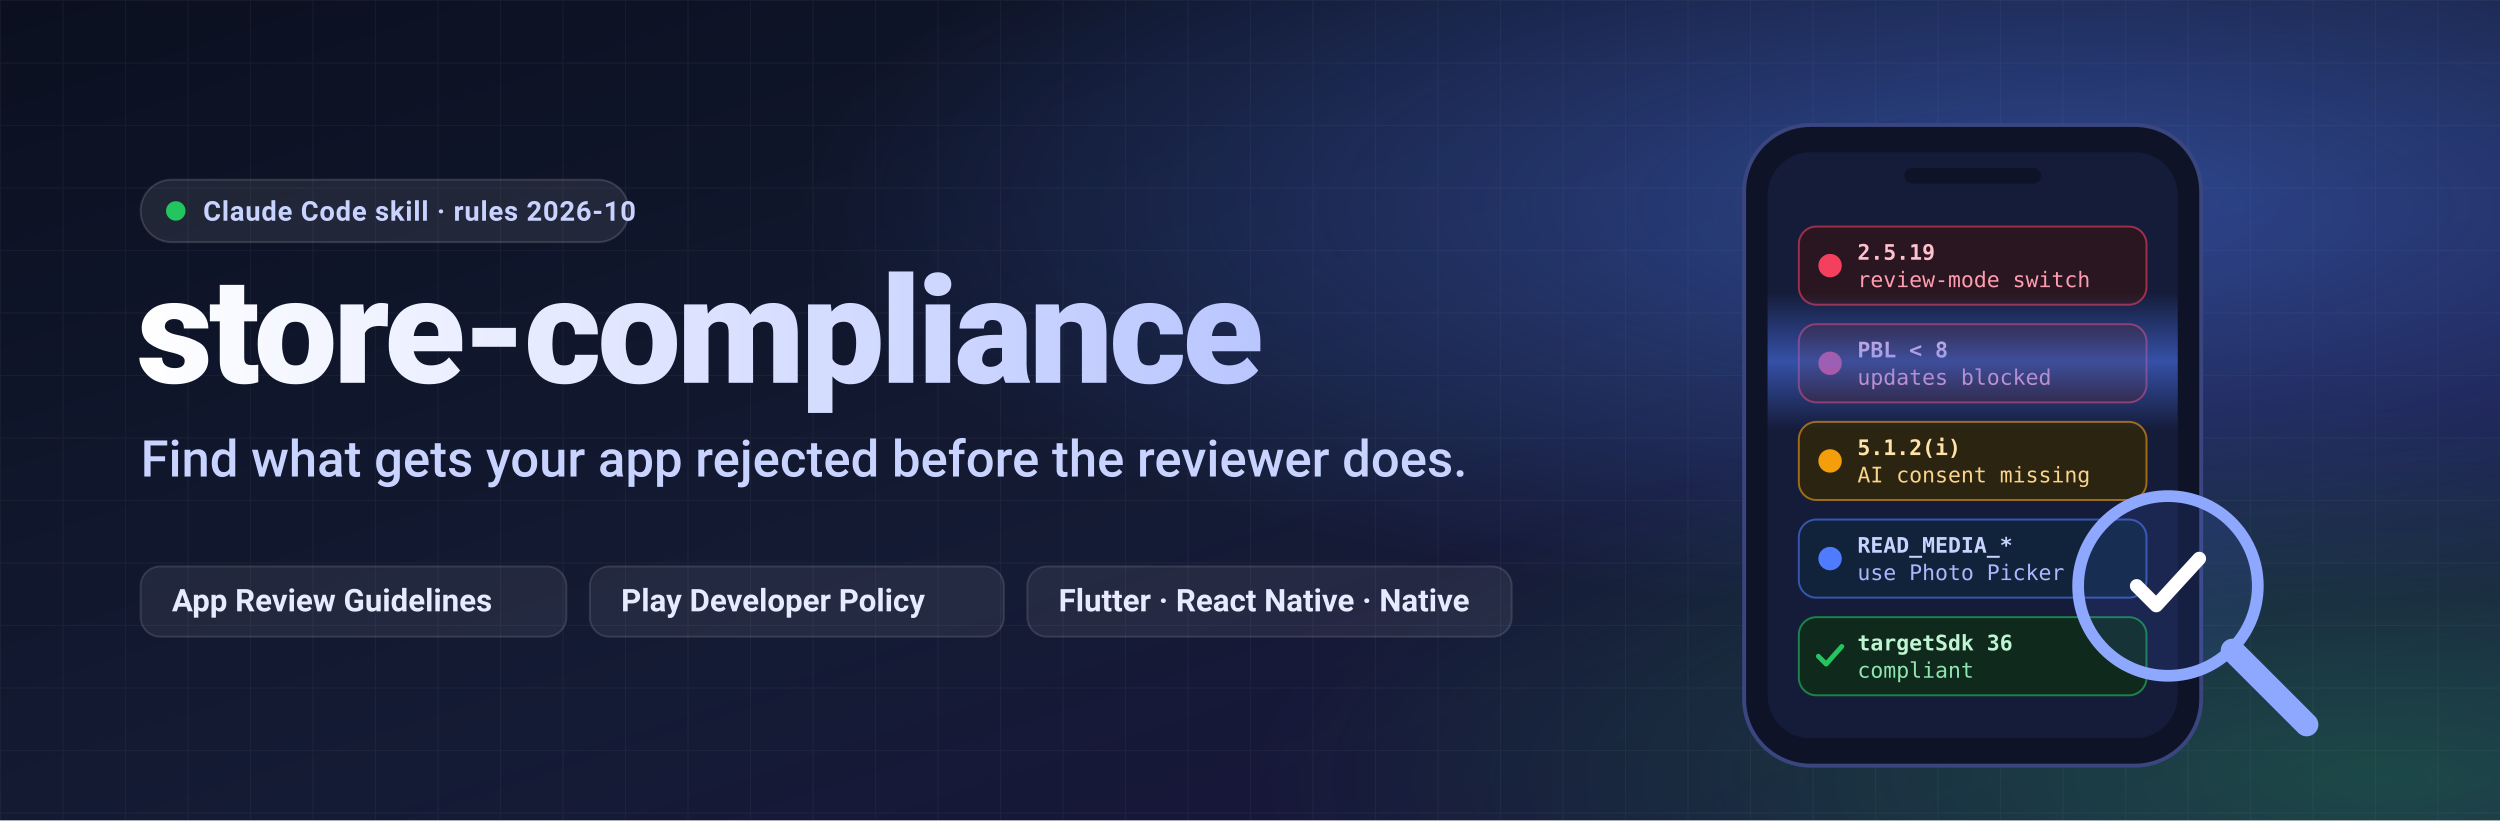
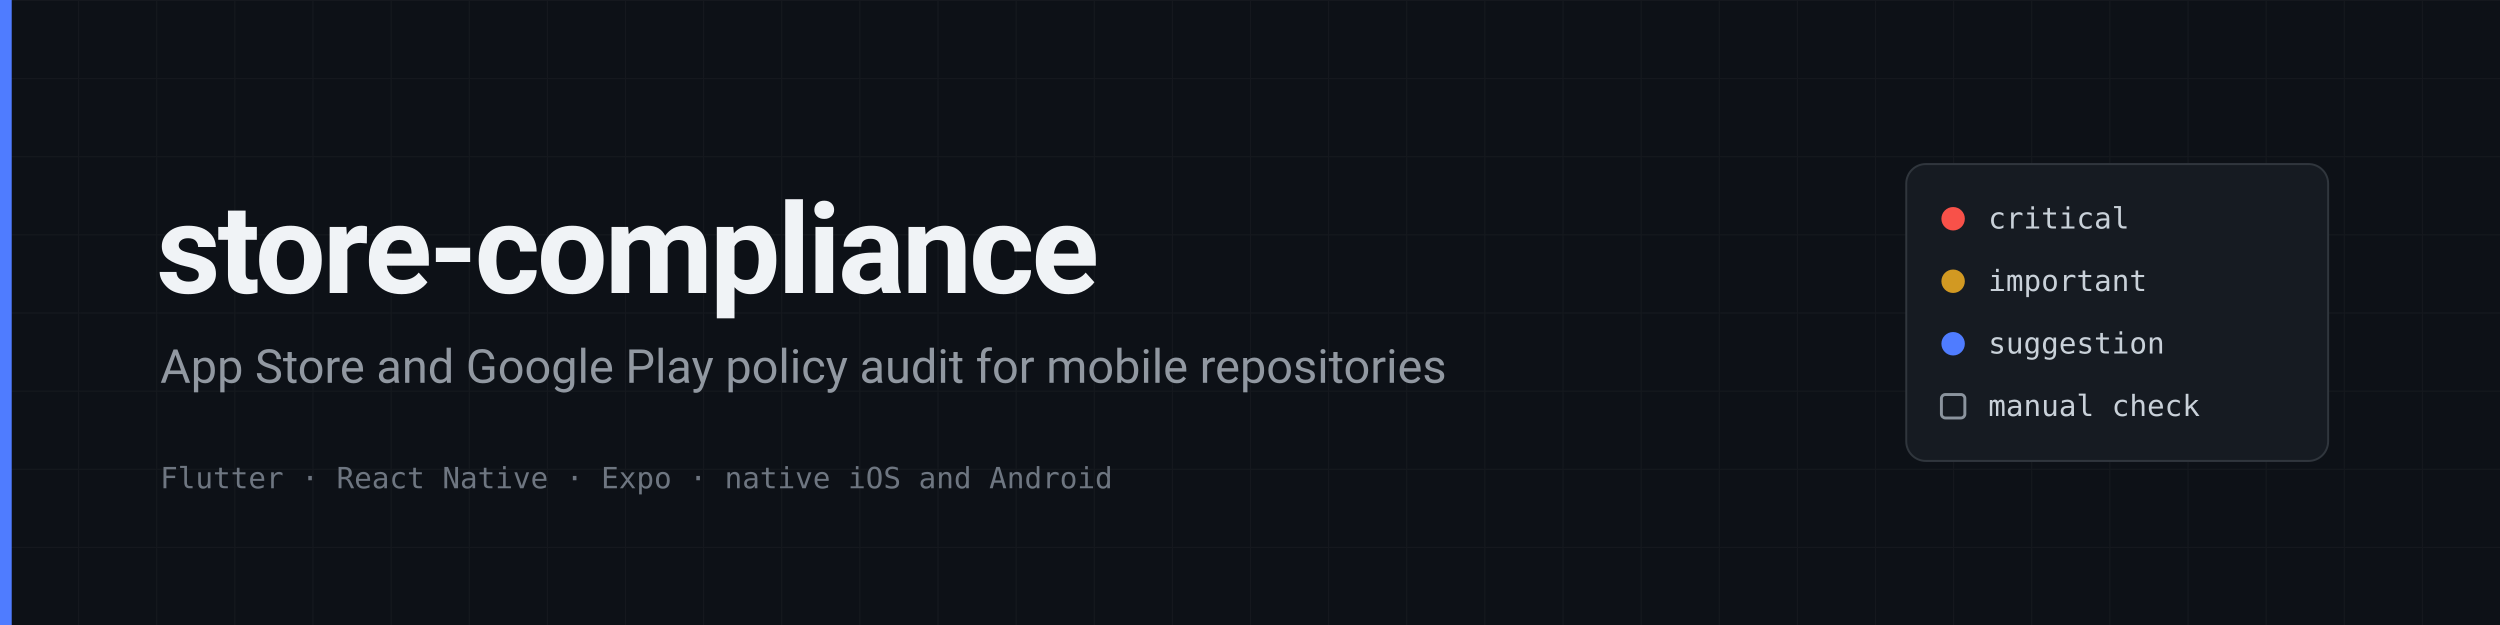
- <svg xmlns="http://www.w3.org/2000/svg" width="1280" height="420" viewBox="0 0 1280 420" role="img" aria-label="store-compliance: audit mobile repos against App Store and Google Play rules">
+ <svg xmlns="http://www.w3.org/2000/svg" width="1280" height="320" viewBox="0 0 1280 320" role="img" aria-label="store-compliance: App Store and Google Play policy audit for mobile repositories">
  <defs>
-     <linearGradient id="bg" x1="0" y1="0" x2="1" y2="1">
-       <stop offset="0" stop-color="#0B1020" />
-       <stop offset="0.55" stop-color="#141B34" />
-       <stop offset="1" stop-color="#1B1240" />
-     </linearGradient>
-     <radialGradient id="glowA" cx="0.82" cy="0.25" r="0.5">
-       <stop offset="0" stop-color="#4F7CFF" stop-opacity="0.45" />
-       <stop offset="1" stop-color="#4F7CFF" stop-opacity="0" />
-     </radialGradient>
-     <radialGradient id="glowB" cx="0.95" cy="0.95" r="0.45">
-       <stop offset="0" stop-color="#22C55E" stop-opacity="0.30" />
-       <stop offset="1" stop-color="#22C55E" stop-opacity="0" />
-     </radialGradient>
-     <linearGradient id="title" x1="0" y1="0" x2="1" y2="0">
-       <stop offset="0" stop-color="#FFFFFF" />
-       <stop offset="1" stop-color="#B9C6FF" />
-     </linearGradient>
-     <linearGradient id="scan" x1="0" y1="0" x2="0" y2="1">
-       <stop offset="0" stop-color="#4F7CFF" stop-opacity="0" />
-       <stop offset="0.5" stop-color="#4F7CFF" stop-opacity="0.55" />
-       <stop offset="1" stop-color="#4F7CFF" stop-opacity="0" />
-     </linearGradient>
-     <pattern id="grid" width="32" height="32" patternUnits="userSpaceOnUse">
-       <path d="M32 0H0V32" fill="none" stroke="#FFFFFF" stroke-opacity="0.04" />
+     <pattern id="grid" width="40" height="40" patternUnits="userSpaceOnUse">
+       <path d="M40 0H0V40" fill="none" stroke="#FFFFFF" stroke-opacity="0.035" />
    </pattern>
-     <clipPath id="screen">
-       <rect x="905" y="78" width="210" height="300" rx="22" />
-     </clipPath>
  </defs>
-   <rect width="1280" height="420" fill="url(#bg)" />
-   <rect width="1280" height="420" fill="url(#grid)" />
-   <rect width="1280" height="420" fill="url(#glowA)" />
-   <rect width="1280" height="420" fill="url(#glowB)" />
+   <rect width="1280" height="320" fill="#0D1117" />
+   <rect width="1280" height="320" fill="url(#grid)" />
+   <rect x="0" y="0" width="6" height="320" fill="#4F7CFF" />
  <g font-family="ui-sans-serif, -apple-system, 'Segoe UI', Roboto, Helvetica, Arial, sans-serif">
-     <g transform="translate(72 92)">
-       <rect width="250" height="32" rx="16" fill="#FFFFFF" fill-opacity="0.08" stroke="#FFFFFF" stroke-opacity="0.14" />
-       <circle cx="18" cy="16" r="5" fill="#22C55E" />
-       <text x="32" y="21" font-size="14" font-weight="600" fill="#C9D3FF" letter-spacing="0.4">Claude Code skill · rules 2026-10</text>
-     </g>
-     <text x="70" y="196" font-size="76" font-weight="800" fill="url(#title)" letter-spacing="-2">store-compliance</text>
-     <text x="72" y="244" font-size="26" font-weight="500" fill="#C9D3FF">Find what gets your app rejected before the reviewer does.</text>
-     <g font-size="16" font-weight="600" transform="translate(72 290)">
-       <rect width="218" height="36" rx="10" fill="#FFFFFF" fill-opacity="0.07" stroke="#FFFFFF" stroke-opacity="0.12" />
-       <text x="16" y="23" fill="#E6EBFF">App Review Guidelines</text>
-       <rect x="230" width="212" height="36" rx="10" fill="#FFFFFF" fill-opacity="0.07" stroke="#FFFFFF" stroke-opacity="0.12" />
-       <text x="246" y="23" fill="#E6EBFF">Play Developer Policy</text>
-       <rect x="454" width="248" height="36" rx="10" fill="#FFFFFF" fill-opacity="0.07" stroke="#FFFFFF" stroke-opacity="0.12" />
-       <text x="470" y="23" fill="#E6EBFF">Flutter · React Native · Native</text>
+     <text x="80" y="150" font-size="64" font-weight="700" fill="#F0F3F6" letter-spacing="-1.5">store-compliance</text>
+     <text x="82" y="196" font-size="24" fill="#9198A1">App Store and Google Play policy audit for mobile repositories</text>
+     <g font-family="ui-monospace, SFMono-Regular, Menlo, Consolas, monospace" font-size="15" fill="#6E7681">
+       <text x="82" y="250">Flutter · React Native · Expo · native iOS and Android</text>
    </g>
  </g>
-   <g>
-     <rect x="893" y="64" width="234" height="328" rx="34" fill="#0E1328" stroke="#3A4680" stroke-width="2" />
-     <rect x="905" y="78" width="210" height="300" rx="22" fill="#151C3A" />
-     <rect x="975" y="86" width="70" height="8" rx="4" fill="#0E1328" />
-     <g clip-path="url(#screen)" font-family="ui-monospace, SFMono-Regular, Menlo, Consolas, monospace" font-size="11">
-       <g transform="translate(921 116)">
-         <rect width="178" height="40" rx="9" fill="#2A1620" stroke="#F43F5E" stroke-opacity="0.6" />
-         <circle cx="16" cy="20" r="6" fill="#F43F5E" />
-         <text x="30" y="17" fill="#FFC2CD" font-weight="700">2.5.19</text>
-         <text x="30" y="31" fill="#FF9DB0">review-mode switch</text>
-         <rect y="50" width="178" height="40" rx="9" fill="#2A1620" stroke="#F43F5E" stroke-opacity="0.6" />
-         <circle cx="16" cy="70" r="6" fill="#F43F5E" />
-         <text x="30" y="67" fill="#FFC2CD" font-weight="700">PBL &lt; 8</text>
-         <text x="30" y="81" fill="#FF9DB0">updates blocked</text>
-         <rect y="100" width="178" height="40" rx="9" fill="#2A2410" stroke="#F59E0B" stroke-opacity="0.6" />
-         <circle cx="16" cy="120" r="6" fill="#F59E0B" />
-         <text x="30" y="117" fill="#FFE2A8" font-weight="700">5.1.2(i)</text>
-         <text x="30" y="131" fill="#FCD38A">AI consent missing</text>
-         <rect y="150" width="178" height="40" rx="9" fill="#10233A" stroke="#4F7CFF" stroke-opacity="0.6" />
-         <circle cx="16" cy="170" r="6" fill="#4F7CFF" />
-         <text x="30" y="167" fill="#C9D3FF" font-weight="700">READ_MEDIA_*</text>
-         <text x="30" y="181" fill="#A9B8FF">use Photo Picker</text>
-         <rect y="200" width="178" height="40" rx="9" fill="#0F2A1C" stroke="#22C55E" stroke-opacity="0.6" />
-         <path d="M10 220l4 4 8-9" fill="none" stroke="#22C55E" stroke-width="2.5" stroke-linecap="round" stroke-linejoin="round" />
-         <text x="30" y="217" fill="#BFF5D2" font-weight="700">targetSdk 36</text>
-         <text x="30" y="231" fill="#8EE6B0">compliant</text>
-       </g>
-       <rect x="905" y="150" width="210" height="70" fill="url(#scan)">
-         <animate attributeName="y" values="70;330;70" dur="5s" repeatCount="indefinite" />
-       </rect>
-     </g>
-   </g>
-   <g transform="translate(1110 300)">
-     <circle r="46" fill="#4F7CFF" fill-opacity="0.12" stroke="#8FA8FF" stroke-width="6" />
-     <path d="M33 33l38 38" stroke="#8FA8FF" stroke-width="12" stroke-linecap="round" />
-     <path d="M-16 0l10 10 22-24" fill="none" stroke="#FFFFFF" stroke-width="7" stroke-linecap="round" stroke-linejoin="round" />
+   <g font-family="ui-monospace, SFMono-Regular, Menlo, Consolas, monospace" font-size="15" transform="translate(1000 112)">
+     <rect x="-24" y="-28" width="216" height="152" rx="10" fill="#161B22" stroke="#30363D" />
+     <circle cx="0" cy="0" r="6" fill="#F85149" />
+     <text x="18" y="5" fill="#C9D1D9">critical</text>
+     <circle cx="0" cy="32" r="6" fill="#D29922" />
+     <text x="18" y="37" fill="#C9D1D9">important</text>
+     <circle cx="0" cy="64" r="6" fill="#4F7CFF" />
+     <text x="18" y="69" fill="#C9D1D9">suggestion</text>
+     <rect x="-6" y="90" width="12" height="12" rx="2" fill="none" stroke="#8B949E" stroke-width="1.5" />
+     <text x="18" y="101" fill="#C9D1D9">manual check</text>
  </g>
</svg>
